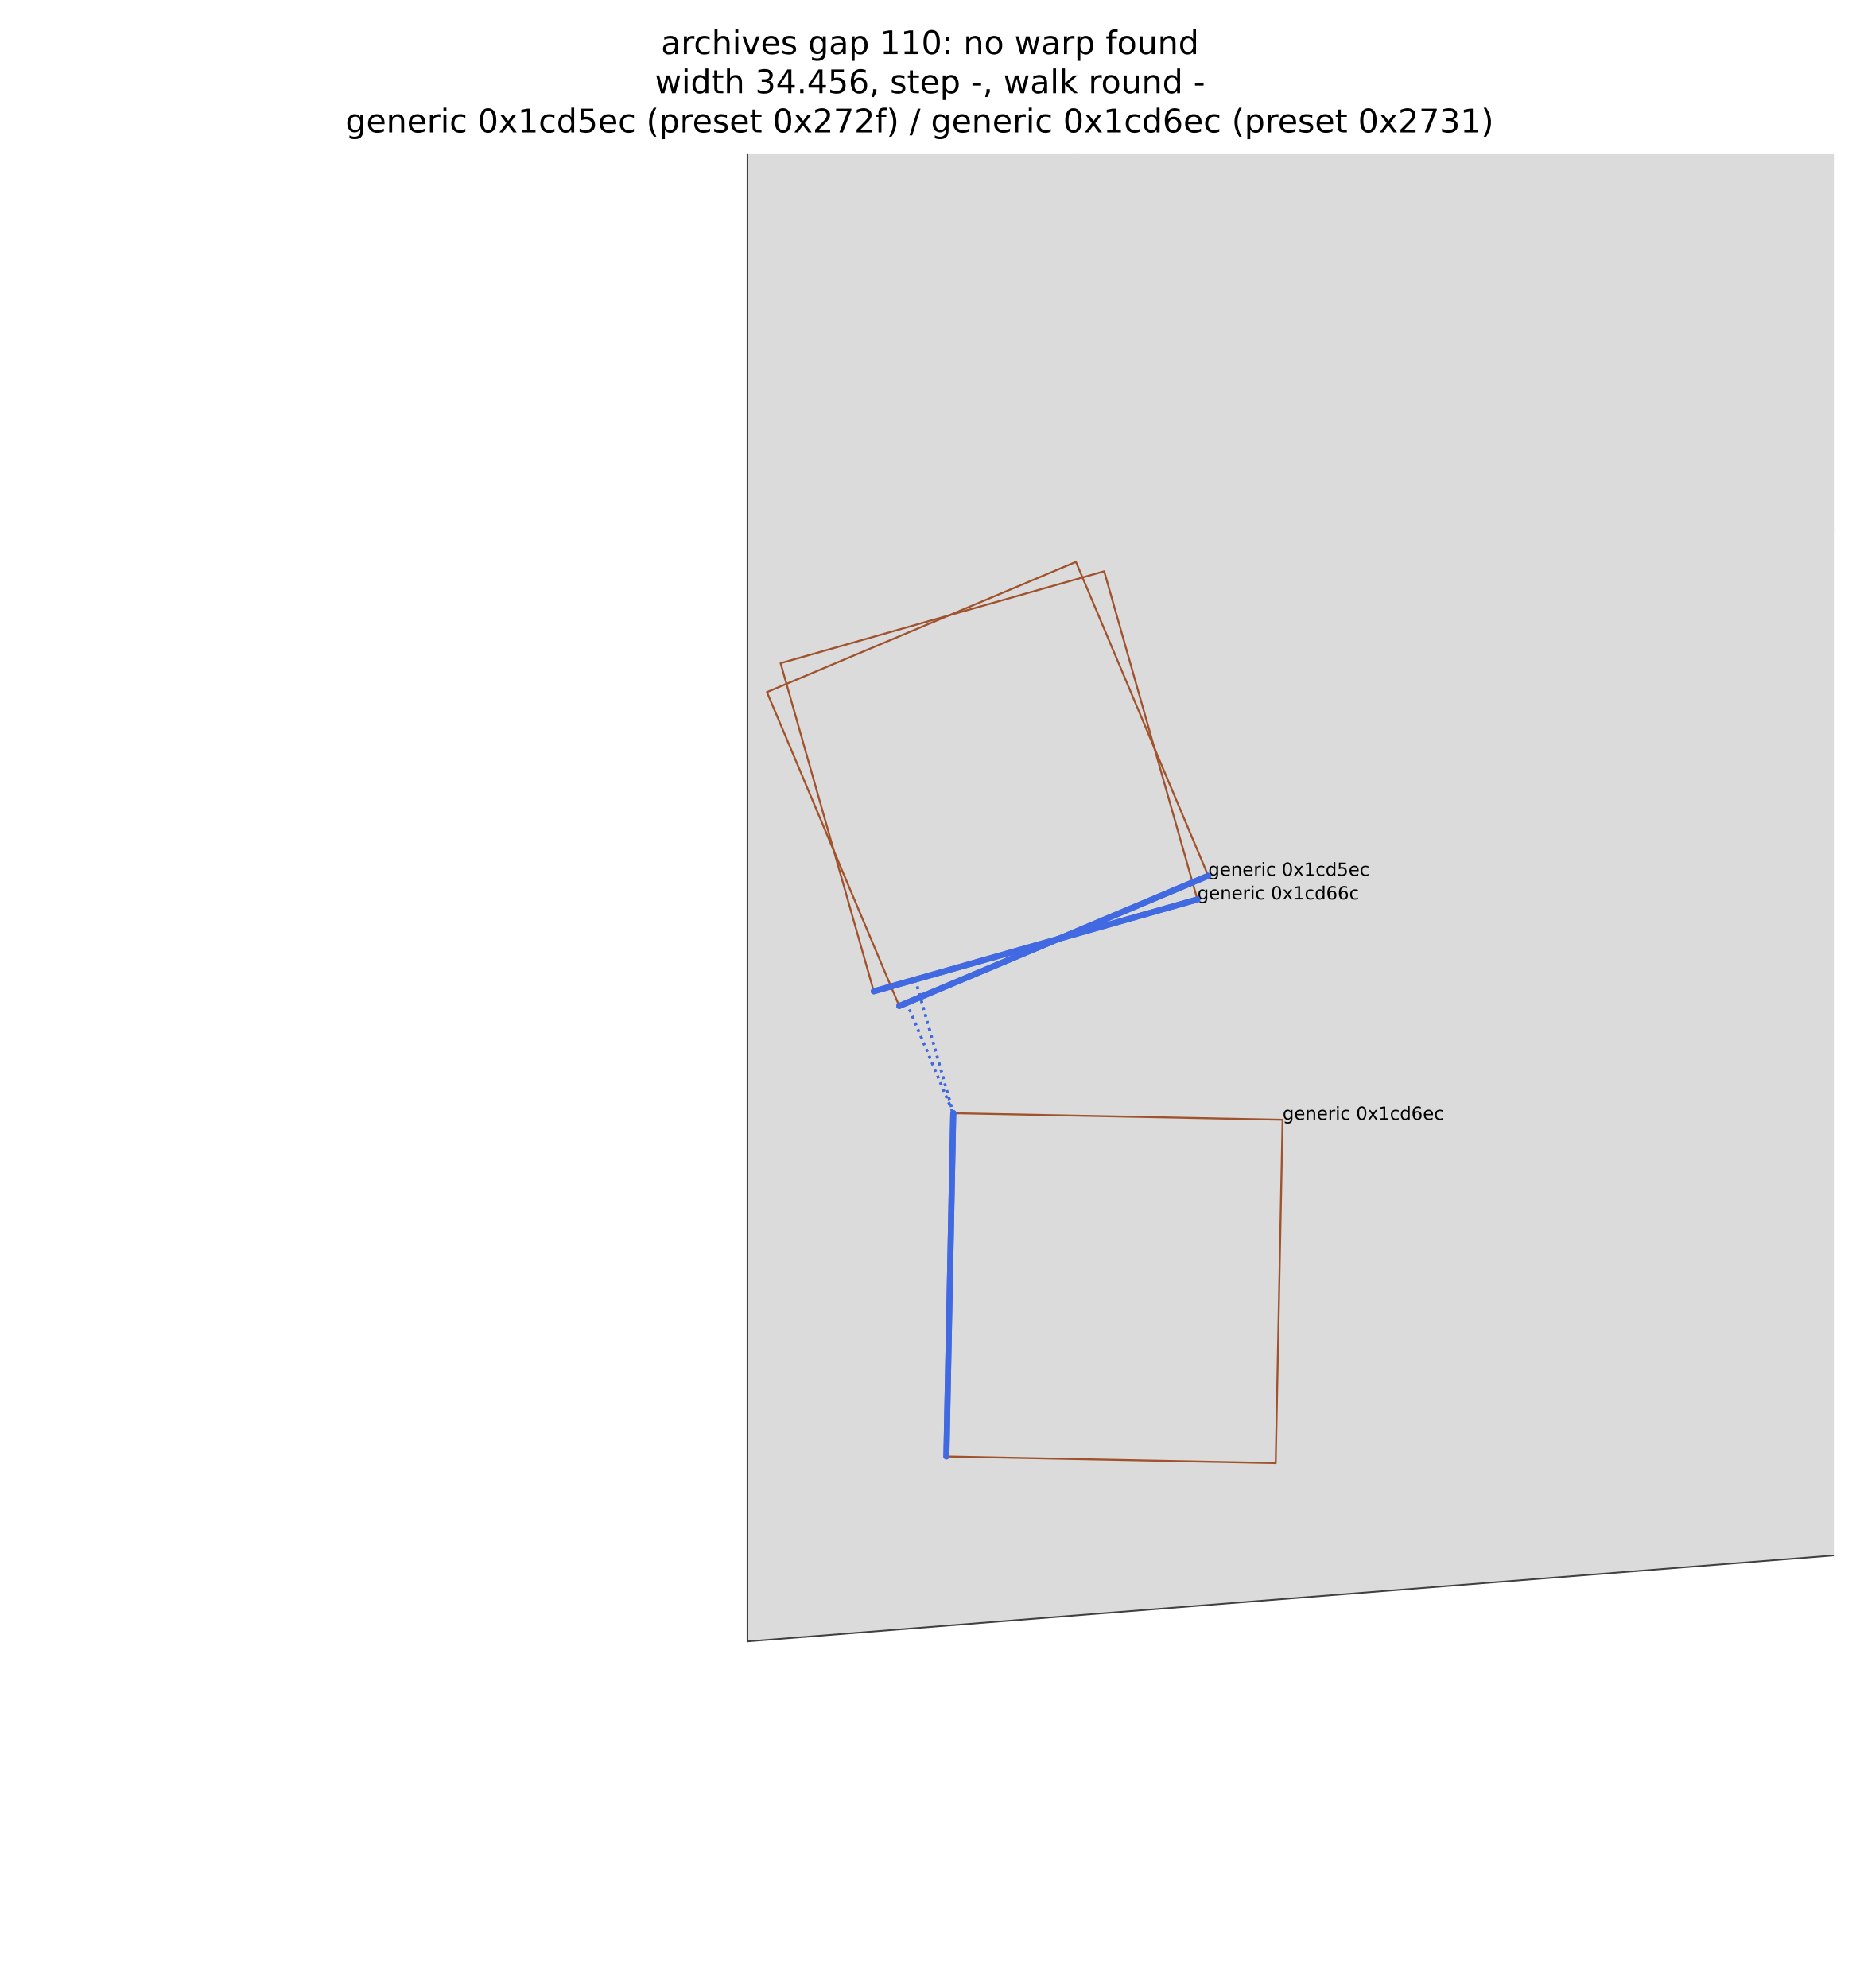
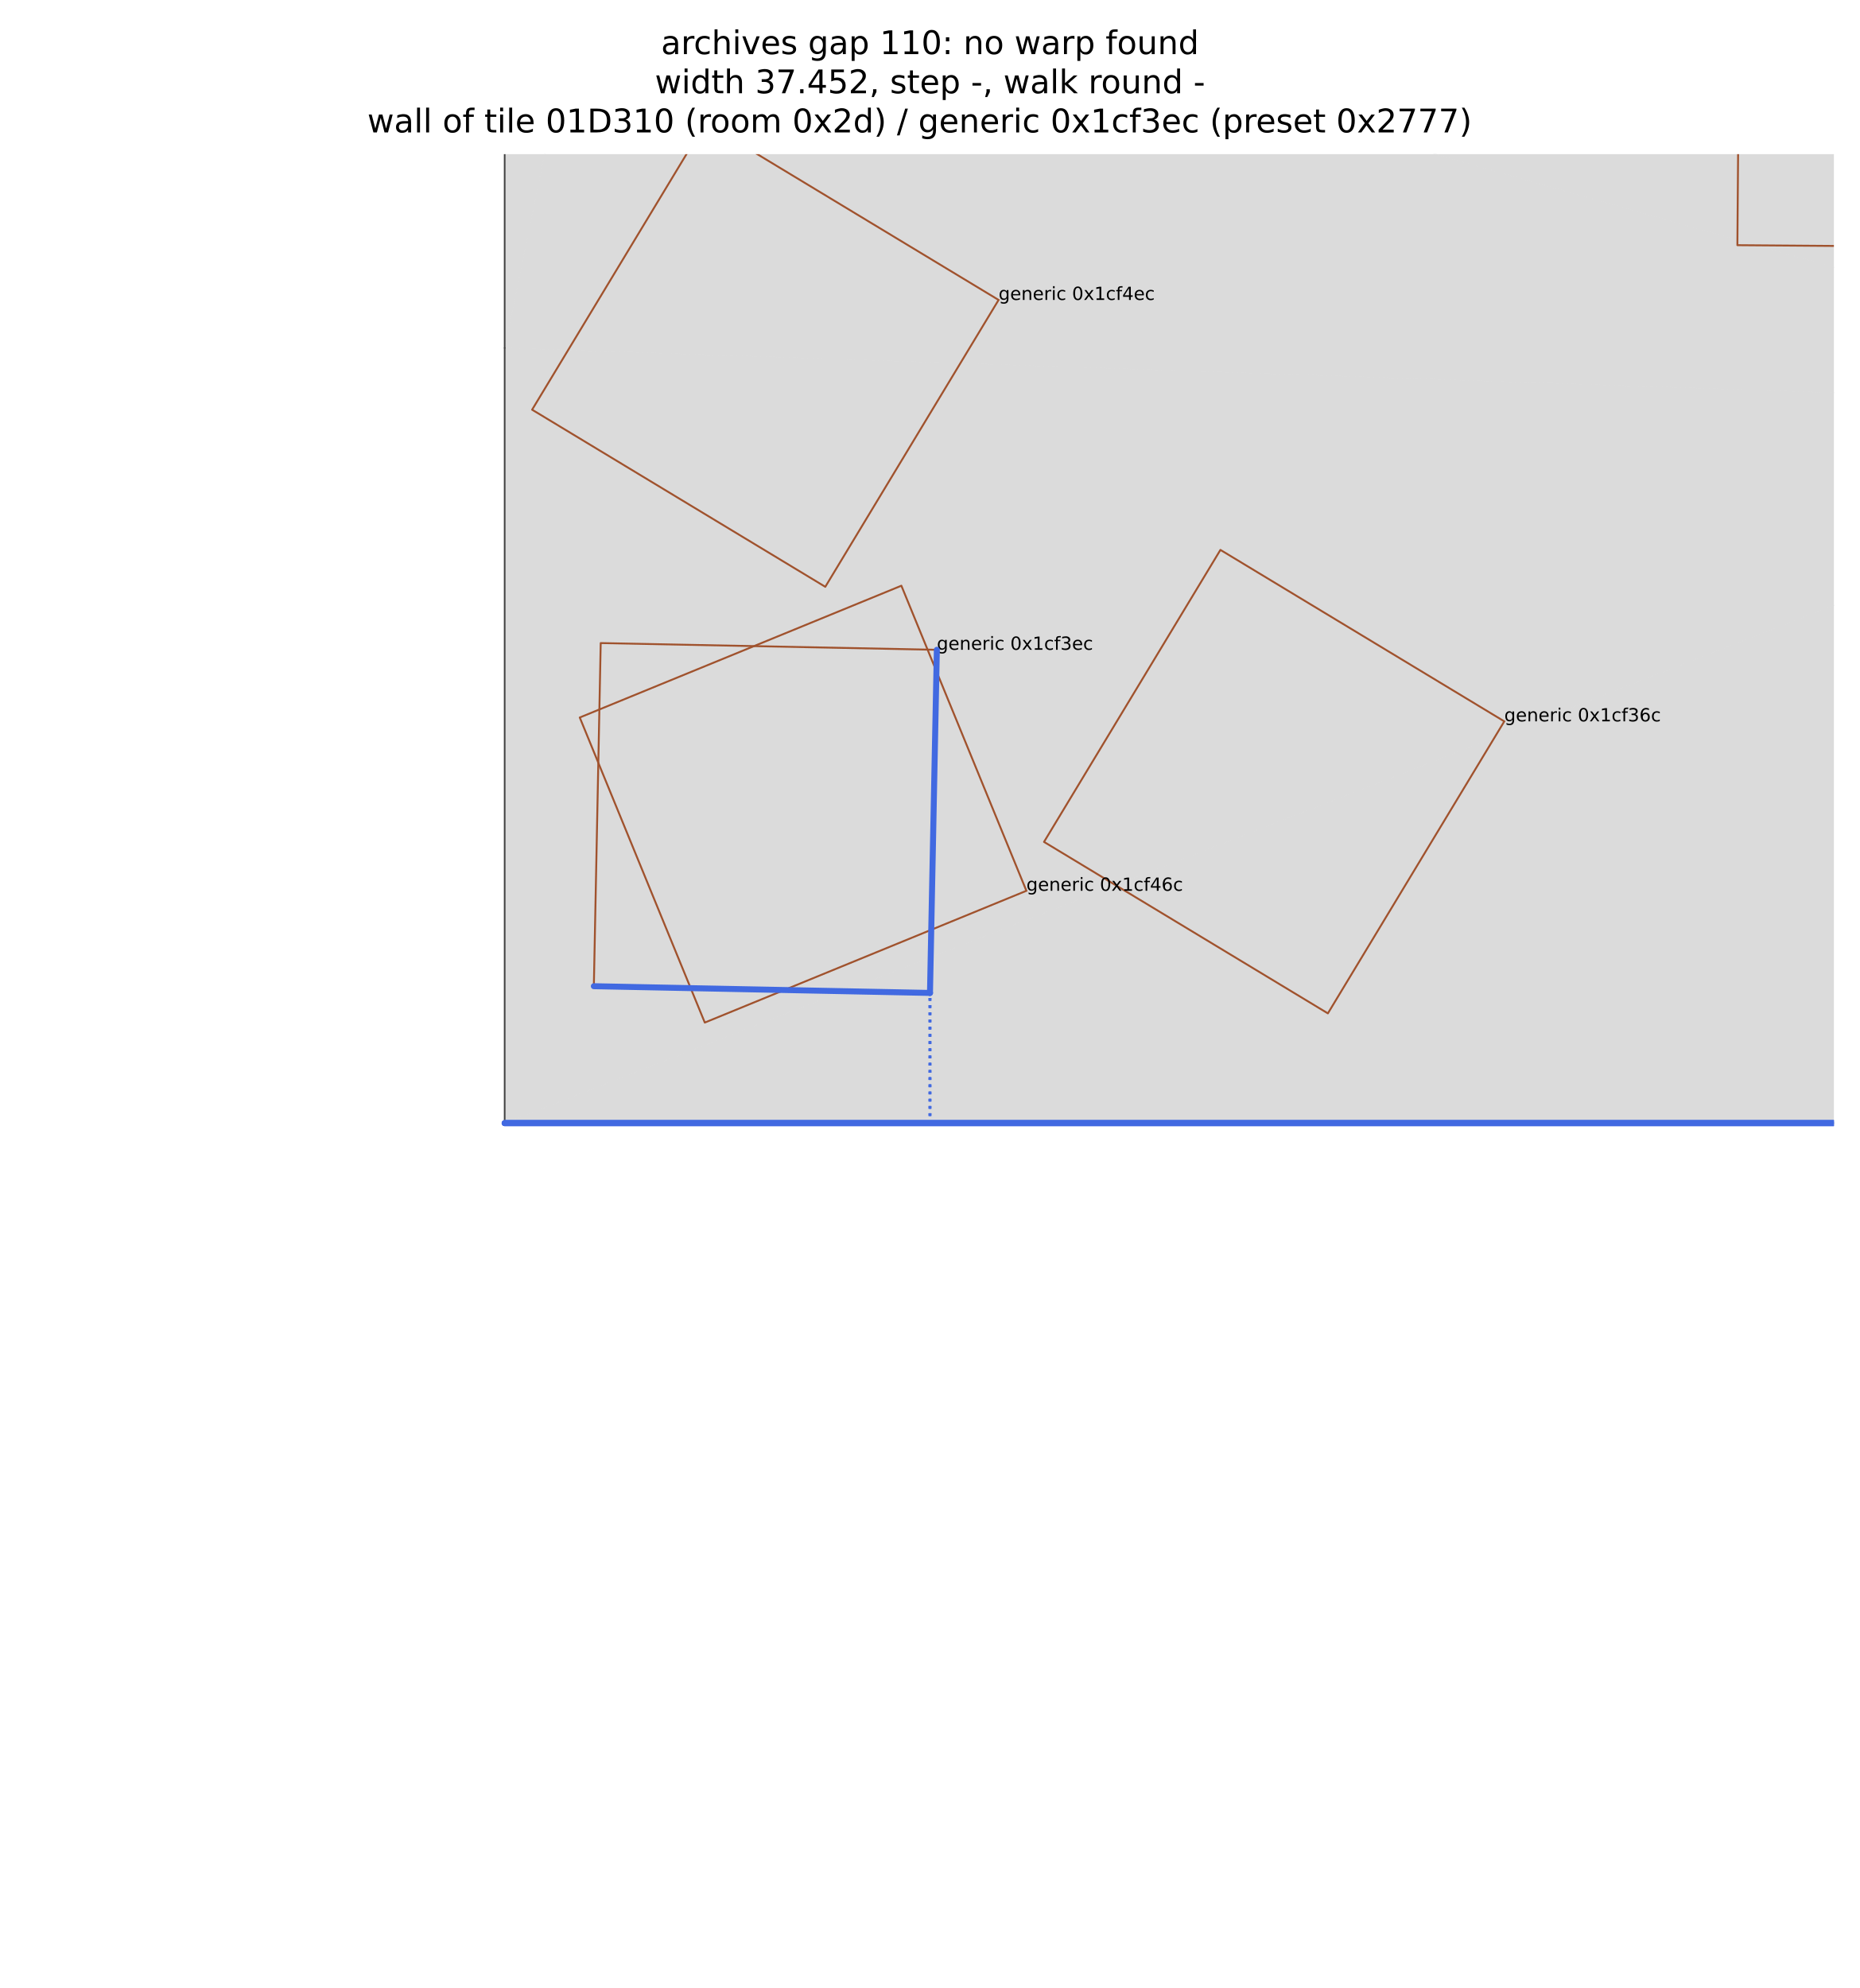
<svg xmlns="http://www.w3.org/2000/svg" width="513.36pt" height="548.704pt" viewBox="0 0 513.36 548.704" version="1.1">
  <style>path { vector-effect: non-scaling-stroke; }</style>
  <defs>
    <style type="text/css">*{stroke-linejoin: round; stroke-linecap: butt}</style>
  </defs>
  <g id="figure_1">
    <g id="patch_1">
      <path d="M 0 548.704  L 513.36 548.704  L 513.36 0  L 0 0  z " style="fill: #ffffff" />
    </g>
    <g id="axes_1">
      <g id="patch_2">
-         <path d="M 422.15 212.588  L 660.716 417.074  L 660.716 23.25  z " clip-path="url(#pb5d509a0ce)" style="fill: #dbdbdb; stroke: #dbdbdb; stroke-width: 0.3; stroke-linejoin: miter" />
+         <path d="M 139.291 309.993  L 1218.518 309.993  L 644.824 113.081  z " clip-path="url(#pb5d509a0ce)" style="fill: #dbdbdb; stroke: #dbdbdb; stroke-width: 0.3; stroke-linejoin: miter" />
      </g>
      <g id="patch_3">
-         <path d="M 422.15 212.588  L 206.304 -78.992  L 206.304 453.048  z " clip-path="url(#pb5d509a0ce)" style="fill: #dbdbdb; stroke: #dbdbdb; stroke-width: 0.3; stroke-linejoin: miter" />
+         <path d="M 163.905 -23.243  L 644.824 113.081  L 387.324 -83.831  z " clip-path="url(#pb5d509a0ce)" style="fill: #dbdbdb; stroke: #dbdbdb; stroke-width: 0.3; stroke-linejoin: miter" />
      </g>
      <g id="patch_4">
-         <path d="M 660.716 23.25  L 206.304 -78.992  L 422.15 212.588  z " clip-path="url(#pb5d509a0ce)" style="fill: #dbdbdb; stroke: #dbdbdb; stroke-width: 0.3; stroke-linejoin: miter" />
+         <path d="M 163.905 -23.243  L 139.291 96.04  L 644.824 113.081  z " clip-path="url(#pb5d509a0ce)" style="fill: #dbdbdb; stroke: #dbdbdb; stroke-width: 0.3; stroke-linejoin: miter" />
      </g>
      <g id="patch_5">
-         <path d="M 206.304 453.048  L 660.716 417.074  L 422.15 212.588  z " clip-path="url(#pb5d509a0ce)" style="fill: #dbdbdb; stroke: #dbdbdb; stroke-width: 0.3; stroke-linejoin: miter" />
+         <path d="M 387.324 -83.831  L 644.824 113.081  L 909.897 -83.831  z " clip-path="url(#pb5d509a0ce)" style="fill: #dbdbdb; stroke: #dbdbdb; stroke-width: 0.3; stroke-linejoin: miter" />
+       </g>
+       <g id="patch_6">
+         <path d="M 139.291 -23.243  L 139.291 96.04  L 163.905 -23.243  z " clip-path="url(#pb5d509a0ce)" style="fill: #dbdbdb; stroke: #dbdbdb; stroke-width: 0.3; stroke-linejoin: miter" />
+       </g>
+       <g id="patch_7">
+         <path d="M 644.824 113.081  L 139.291 96.04  L 139.291 309.993  z " clip-path="url(#pb5d509a0ce)" style="fill: #dbdbdb; stroke: #dbdbdb; stroke-width: 0.3; stroke-linejoin: miter" />
      </g>
      <g id="line2d_1">
+         <path d="M 139.291 309.993  L 514.36 309.993  " clip-path="url(#pb5d509a0ce)" style="fill: none; stroke: #404040; stroke-width: 0.6; stroke-linecap: round" />
+       </g>
+       <g id="line2d_2">
+         <path d="M 139.291 -1  L 139.291 96.04  " clip-path="url(#pb5d509a0ce)" style="fill: none; stroke: #404040; stroke-width: 0.6; stroke-linecap: round" />
+       </g>
+       <g id="line2d_3">
        <path clip-path="url(#pb5d509a0ce)" style="fill: none; stroke: #404040; stroke-width: 0.6; stroke-linecap: round" />
      </g>
-       <g id="line2d_2">
-         <path d="M 206.304 -1  L 206.304 453.048  " clip-path="url(#pb5d509a0ce)" style="fill: none; stroke: #404040; stroke-width: 0.6; stroke-linecap: round" />
+       <g id="line2d_4">
+         <path d="M 139.291 96.04  L 139.291 309.993  " clip-path="url(#pb5d509a0ce)" style="fill: none; stroke: #404040; stroke-width: 0.6; stroke-linecap: round" />
      </g>
-       <g id="line2d_3">
-         <path d="M 206.304 453.048  L 514.36 428.66  " clip-path="url(#pb5d509a0ce)" style="fill: none; stroke: #404040; stroke-width: 0.6; stroke-linecap: round" />
-       </g>
-       <g id="line2d_4">
-         <path d="M 330.479 248.249  L 330.474 248.25  L 241.166 273.612  L 215.446 183.044  L 215.451 183.042  L 304.76 157.68  L 330.479 248.249  " clip-path="url(#pb5d509a0ce)" style="fill: none; stroke: #a0522d; stroke-width: 0.7; stroke-linecap: square" />
+       <g id="line2d_5">
+         <path d="M 514.36 67.943  L 479.526 67.672  L 479.526 67.636  L 480.059 -1  " clip-path="url(#pb5d509a0ce)" style="fill: none; stroke: #a0522d; stroke-width: 0.7; stroke-linecap: square" />
      </g>
      <g id="text_1">
        <g clip-path="url(#pb5d509a0ce)">
-           <text style="font-size: 5px; font-family: 'DejaVu Sans', 'Bitstream Vera Sans', 'Computer Modern Sans Serif', 'Lucida Grande', 'Verdana', 'Geneva', 'Lucid', 'Arial', 'Helvetica', 'Avant Garde', sans-serif; text-anchor: start" x="330.479" y="248.249" transform="rotate(-0 330.4795 248.2487)">generic 0x1cd66c</text>
+           <text style="font-size: 5px; font-family: 'DejaVu Sans', 'Bitstream Vera Sans', 'Computer Modern Sans Serif', 'Lucida Grande', 'Verdana', 'Geneva', 'Lucid', 'Arial', 'Helvetica', 'Avant Garde', sans-serif; text-anchor: start" x="707.879" y="-6.197" transform="rotate(-0 707.8788 -6.197395)">generic 0x1cb26c</text>
        </g>
      </g>
-       <g id="line2d_5">
-         <path d="M 353.996 309.077  L 352.1 403.82  L 352.094 403.82  L 261.204 402.001  L 263.1 307.257  L 263.106 307.257  L 353.996 309.077  " clip-path="url(#pb5d509a0ce)" style="fill: none; stroke: #a0522d; stroke-width: 0.7; stroke-linecap: square" />
+       <g id="line2d_6">
+         <path clip-path="url(#pb5d509a0ce)" style="fill: none; stroke: #a0522d; stroke-width: 0.7; stroke-linecap: square" />
      </g>
      <g id="text_2">
        <g clip-path="url(#pb5d509a0ce)">
-           <text style="font-size: 5px; font-family: 'DejaVu Sans', 'Bitstream Vera Sans', 'Computer Modern Sans Serif', 'Lucida Grande', 'Verdana', 'Geneva', 'Lucid', 'Arial', 'Helvetica', 'Avant Garde', sans-serif; text-anchor: start" x="353.996" y="309.077" transform="rotate(-0 353.996 309.0765)">generic 0x1cd6ec</text>
+           <text style="font-size: 5px; font-family: 'DejaVu Sans', 'Bitstream Vera Sans', 'Computer Modern Sans Serif', 'Lucida Grande', 'Verdana', 'Geneva', 'Lucid', 'Arial', 'Helvetica', 'Avant Garde', sans-serif; text-anchor: start" x="1157.937" y="173.595" transform="rotate(-0 1157.937 173.5947)">generic 0x1cf1ec</text>
        </g>
      </g>
-       <g id="line2d_6">
-         <path d="M 333.475 241.72  L 248.194 277.662  L 248.189 277.664  L 211.675 191.028  L 296.956 155.086  L 296.961 155.084  L 333.475 241.72  " clip-path="url(#pb5d509a0ce)" style="fill: none; stroke: #a0522d; stroke-width: 0.7; stroke-linecap: square" />
+       <g id="line2d_7">
+         <path clip-path="url(#pb5d509a0ce)" style="fill: none; stroke: #a0522d; stroke-width: 0.7; stroke-linecap: square" />
      </g>
      <g id="text_3">
        <g clip-path="url(#pb5d509a0ce)">
-           <text style="font-size: 5px; font-family: 'DejaVu Sans', 'Bitstream Vera Sans', 'Computer Modern Sans Serif', 'Lucida Grande', 'Verdana', 'Geneva', 'Lucid', 'Arial', 'Helvetica', 'Avant Garde', sans-serif; text-anchor: start" x="333.475" y="241.72" transform="rotate(-0 333.4747 241.7195)">generic 0x1cd5ec</text>
+           <text style="font-size: 5px; font-family: 'DejaVu Sans', 'Bitstream Vera Sans', 'Computer Modern Sans Serif', 'Lucida Grande', 'Verdana', 'Geneva', 'Lucid', 'Arial', 'Helvetica', 'Avant Garde', sans-serif; text-anchor: start" x="935.07" y="-4.341" transform="rotate(-0 935.0702 -4.3411)">generic 0x1cb1ec</text>
        </g>
      </g>
+       <g id="line2d_8">
+         <path clip-path="url(#pb5d509a0ce)" style="fill: none; stroke: #a0522d; stroke-width: 0.7; stroke-linecap: square" />
+       </g>
      <g id="text_4">
-         <text style="font-size: 9px; font-family: 'DejaVu Sans', 'Bitstream Vera Sans', 'Computer Modern Sans Serif', 'Lucida Grande', 'Verdana', 'Geneva', 'Lucid', 'Arial', 'Helvetica', 'Avant Garde', sans-serif" transform="translate(182.4434 14.93947)">archives gap 110: no warp found</text>
-         <text style="font-size: 9px; font-family: 'DejaVu Sans', 'Bitstream Vera Sans', 'Computer Modern Sans Serif', 'Lucida Grande', 'Verdana', 'Geneva', 'Lucid', 'Arial', 'Helvetica', 'Avant Garde', sans-serif" transform="translate(180.7502 25.74193)">width 34.456, step -, walk round -</text>
-         <text style="font-size: 9px; font-family: 'DejaVu Sans', 'Bitstream Vera Sans', 'Computer Modern Sans Serif', 'Lucida Grande', 'Verdana', 'Geneva', 'Lucid', 'Arial', 'Helvetica', 'Avant Garde', sans-serif" transform="translate(95.35711 36.5444)">generic 0x1cd5ec (preset 0x272f)  /  generic 0x1cd6ec (preset 0x2731)</text>
-       </g>
-       <g id="line2d_7">
-         <path d="M 333.475 241.72  L 248.194 277.662  " clip-path="url(#pb5d509a0ce)" style="fill: none; stroke: #4169e1; stroke-width: 2.2; stroke-linecap: round" />
-       </g>
-       <g id="line2d_8">
-         <path d="M 261.204 402.001  L 263.1 307.257  " clip-path="url(#pb5d509a0ce)" style="fill: none; stroke: #4169e1; stroke-width: 2.2; stroke-linecap: round" />
+         <g clip-path="url(#pb5d509a0ce)">
+           <text style="font-size: 5px; font-family: 'DejaVu Sans', 'Bitstream Vera Sans', 'Computer Modern Sans Serif', 'Lucida Grande', 'Verdana', 'Geneva', 'Lucid', 'Arial', 'Helvetica', 'Avant Garde', sans-serif; text-anchor: start" x="1160.259" y="269.46" transform="rotate(-0 1160.259 269.4595)">generic 0x1cf26c</text>
+         </g>
      </g>
      <g id="line2d_9">
-         <path d="M 333.475 241.72  L 248.194 277.662  " clip-path="url(#pb5d509a0ce)" style="fill: none; stroke: #4169e1; stroke-width: 2.2; stroke-linecap: round" />
+         <path clip-path="url(#pb5d509a0ce)" style="fill: none; stroke: #a0522d; stroke-width: 0.7; stroke-linecap: square" />
+       </g>
+       <g id="text_5">
+         <g clip-path="url(#pb5d509a0ce)">
+           <text style="font-size: 5px; font-family: 'DejaVu Sans', 'Bitstream Vera Sans', 'Computer Modern Sans Serif', 'Lucida Grande', 'Verdana', 'Geneva', 'Lucid', 'Arial', 'Helvetica', 'Avant Garde', sans-serif; text-anchor: start" x="1063.262" y="200.14" transform="rotate(-0 1063.262 200.1399)">generic 0x1cf2ec</text>
+         </g>
      </g>
      <g id="line2d_10">
-         <path d="M 263.1 307.257  L 263.106 307.257  " clip-path="url(#pb5d509a0ce)" style="fill: none; stroke: #4169e1; stroke-width: 2.2; stroke-linecap: round" />
+         <path d="M 415.189 199.104  L 366.501 279.701  L 288.158 232.375  L 288.153 232.373  L 336.841 151.775  L 415.185 199.101  L 415.189 199.104  " clip-path="url(#pb5d509a0ce)" style="fill: none; stroke: #a0522d; stroke-width: 0.7; stroke-linecap: square" />
+       </g>
+       <g id="text_6">
+         <g clip-path="url(#pb5d509a0ce)">
+           <text style="font-size: 5px; font-family: 'DejaVu Sans', 'Bitstream Vera Sans', 'Computer Modern Sans Serif', 'Lucida Grande', 'Verdana', 'Geneva', 'Lucid', 'Arial', 'Helvetica', 'Avant Garde', sans-serif; text-anchor: start" x="415.189" y="199.104" transform="rotate(-0 415.1894 199.1035)">generic 0x1cf36c</text>
+         </g>
      </g>
      <g id="line2d_11">
-         <path d="M 330.474 248.25  L 241.166 273.612  " clip-path="url(#pb5d509a0ce)" style="fill: none; stroke: #4169e1; stroke-width: 2.2; stroke-linecap: round" />
+         <path d="M 258.575 179.349  L 256.68 274.056  L 256.675 274.056  L 163.903 272.199  L 165.799 177.492  L 165.804 177.492  L 258.575 179.349  " clip-path="url(#pb5d509a0ce)" style="fill: none; stroke: #a0522d; stroke-width: 0.7; stroke-linecap: square" />
+       </g>
+       <g id="text_7">
+         <g clip-path="url(#pb5d509a0ce)">
+           <text style="font-size: 5px; font-family: 'DejaVu Sans', 'Bitstream Vera Sans', 'Computer Modern Sans Serif', 'Lucida Grande', 'Verdana', 'Geneva', 'Lucid', 'Arial', 'Helvetica', 'Avant Garde', sans-serif; text-anchor: start" x="258.575" y="179.349" transform="rotate(-0 258.5754 179.3491)">generic 0x1cf3ec</text>
+         </g>
      </g>
      <g id="line2d_12">
-         <path d="M 261.204 402.001  L 263.1 307.257  " clip-path="url(#pb5d509a0ce)" style="fill: none; stroke: #4169e1; stroke-width: 2.2; stroke-linecap: round" />
+         <path d="M 283.29 245.865  L 194.524 282.24  L 194.522 282.235  L 160.017 198.036  L 248.783 161.66  L 248.785 161.665  L 283.29 245.865  " clip-path="url(#pb5d509a0ce)" style="fill: none; stroke: #a0522d; stroke-width: 0.7; stroke-linecap: square" />
+       </g>
+       <g id="text_8">
+         <g clip-path="url(#pb5d509a0ce)">
+           <text style="font-size: 5px; font-family: 'DejaVu Sans', 'Bitstream Vera Sans', 'Computer Modern Sans Serif', 'Lucida Grande', 'Verdana', 'Geneva', 'Lucid', 'Arial', 'Helvetica', 'Avant Garde', sans-serif; text-anchor: start" x="283.29" y="245.865" transform="rotate(-0 283.2896 245.8646)">generic 0x1cf46c</text>
+         </g>
      </g>
      <g id="line2d_13">
-         <path d="M 330.474 248.25  L 241.166 273.612  " clip-path="url(#pb5d509a0ce)" style="fill: none; stroke: #4169e1; stroke-width: 2.2; stroke-linecap: round" />
+         <path d="M 275.614 82.787  L 227.787 161.959  L 227.785 161.964  L 146.864 113.081  L 194.691 33.909  L 194.694 33.904  L 275.614 82.787  " clip-path="url(#pb5d509a0ce)" style="fill: none; stroke: #a0522d; stroke-width: 0.7; stroke-linecap: square" />
+       </g>
+       <g id="text_9">
+         <g clip-path="url(#pb5d509a0ce)">
+           <text style="font-size: 5px; font-family: 'DejaVu Sans', 'Bitstream Vera Sans', 'Computer Modern Sans Serif', 'Lucida Grande', 'Verdana', 'Geneva', 'Lucid', 'Arial', 'Helvetica', 'Avant Garde', sans-serif; text-anchor: start" x="275.614" y="82.787" transform="rotate(-0 275.6145 82.78715)">generic 0x1cf4ec</text>
+         </g>
+       </g>
+       <g id="text_10">
+         <text style="font-size: 9px; font-family: 'DejaVu Sans', 'Bitstream Vera Sans', 'Computer Modern Sans Serif', 'Lucida Grande', 'Verdana', 'Geneva', 'Lucid', 'Arial', 'Helvetica', 'Avant Garde', sans-serif" transform="translate(182.4434 14.93947)">archives gap 110: no warp found</text>
+         <text style="font-size: 9px; font-family: 'DejaVu Sans', 'Bitstream Vera Sans', 'Computer Modern Sans Serif', 'Lucida Grande', 'Verdana', 'Geneva', 'Lucid', 'Arial', 'Helvetica', 'Avant Garde', sans-serif" transform="translate(180.7502 25.74193)">width 37.452, step -, walk round -</text>
+         <text style="font-size: 9px; font-family: 'DejaVu Sans', 'Bitstream Vera Sans', 'Computer Modern Sans Serif', 'Lucida Grande', 'Verdana', 'Geneva', 'Lucid', 'Arial', 'Helvetica', 'Avant Garde', sans-serif" transform="translate(101.3941 36.5444)">wall of tile 01D310 (room 0x2d)  /  generic 0x1cf3ec (preset 0x2777)</text>
      </g>
      <g id="line2d_14">
-         <path d="M 263.1 307.257  L 263.106 307.257  " clip-path="url(#pb5d509a0ce)" style="fill: none; stroke: #4169e1; stroke-width: 2.2; stroke-linecap: round" />
+         <path d="M 139.291 309.993  L 514.36 309.993  " clip-path="url(#pb5d509a0ce)" style="fill: none; stroke: #4169e1; stroke-width: 2.2; stroke-linecap: round" />
      </g>
      <g id="line2d_15">
-         <path d="M 250.26 276.791  L 263.1 307.257  " clip-path="url(#pb5d509a0ce)" style="fill: none; stroke-dasharray: 1,1.65; stroke-dashoffset: 0; stroke: #4169e1" />
+         <path d="M 258.575 179.349  L 256.68 274.056  " clip-path="url(#pb5d509a0ce)" style="fill: none; stroke: #4169e1; stroke-width: 2.2; stroke-linecap: round" />
      </g>
      <g id="line2d_16">
-         <path d="M 250.26 276.791  L 263.1 307.257  " clip-path="url(#pb5d509a0ce)" style="fill: none; stroke-dasharray: 1,1.65; stroke-dashoffset: 0; stroke: #4169e1" />
+         <path d="M 139.291 309.993  L 514.36 309.993  " clip-path="url(#pb5d509a0ce)" style="fill: none; stroke: #4169e1; stroke-width: 2.2; stroke-linecap: round" />
      </g>
      <g id="line2d_17">
-         <path d="M 252.622 270.359  L 263.1 307.257  " clip-path="url(#pb5d509a0ce)" style="fill: none; stroke-dasharray: 1,1.65; stroke-dashoffset: 0; stroke: #4169e1" />
+         <path d="M 256.68 274.056  L 256.675 274.056  " clip-path="url(#pb5d509a0ce)" style="fill: none; stroke: #4169e1; stroke-width: 2.2; stroke-linecap: round" />
      </g>
      <g id="line2d_18">
-         <path d="M 252.622 270.359  L 263.1 307.257  " clip-path="url(#pb5d509a0ce)" style="fill: none; stroke-dasharray: 1,1.65; stroke-dashoffset: 0; stroke: #4169e1" />
+         <path d="M 139.291 309.993  L 514.36 309.993  " clip-path="url(#pb5d509a0ce)" style="fill: none; stroke: #4169e1; stroke-width: 2.2; stroke-linecap: round" />
+       </g>
+       <g id="line2d_19">
+         <path d="M 256.675 274.056  L 163.903 272.199  " clip-path="url(#pb5d509a0ce)" style="fill: none; stroke: #4169e1; stroke-width: 2.2; stroke-linecap: round" />
+       </g>
+       <g id="line2d_20">
+         <path d="M 256.68 309.993  L 256.68 274.056  " clip-path="url(#pb5d509a0ce)" style="fill: none; stroke-dasharray: 1,1.65; stroke-dashoffset: 0; stroke: #4169e1" />
+       </g>
+       <g id="line2d_21">
+         <path d="M 256.677 309.993  L 256.677 274.056  " clip-path="url(#pb5d509a0ce)" style="fill: none; stroke-dasharray: 1,1.65; stroke-dashoffset: 0; stroke: #4169e1" />
+       </g>
+       <g id="line2d_22">
+         <path d="M 256.675 309.993  L 256.675 274.056  " clip-path="url(#pb5d509a0ce)" style="fill: none; stroke-dasharray: 1,1.65; stroke-dashoffset: 0; stroke: #4169e1" />
      </g>
    </g>
  </g>
  <defs>
    <clipPath id="pb5d509a0ce">
      <rect x="7.2" y="42.544" width="498.96" height="498.96" />
    </clipPath>
  </defs>
</svg>
